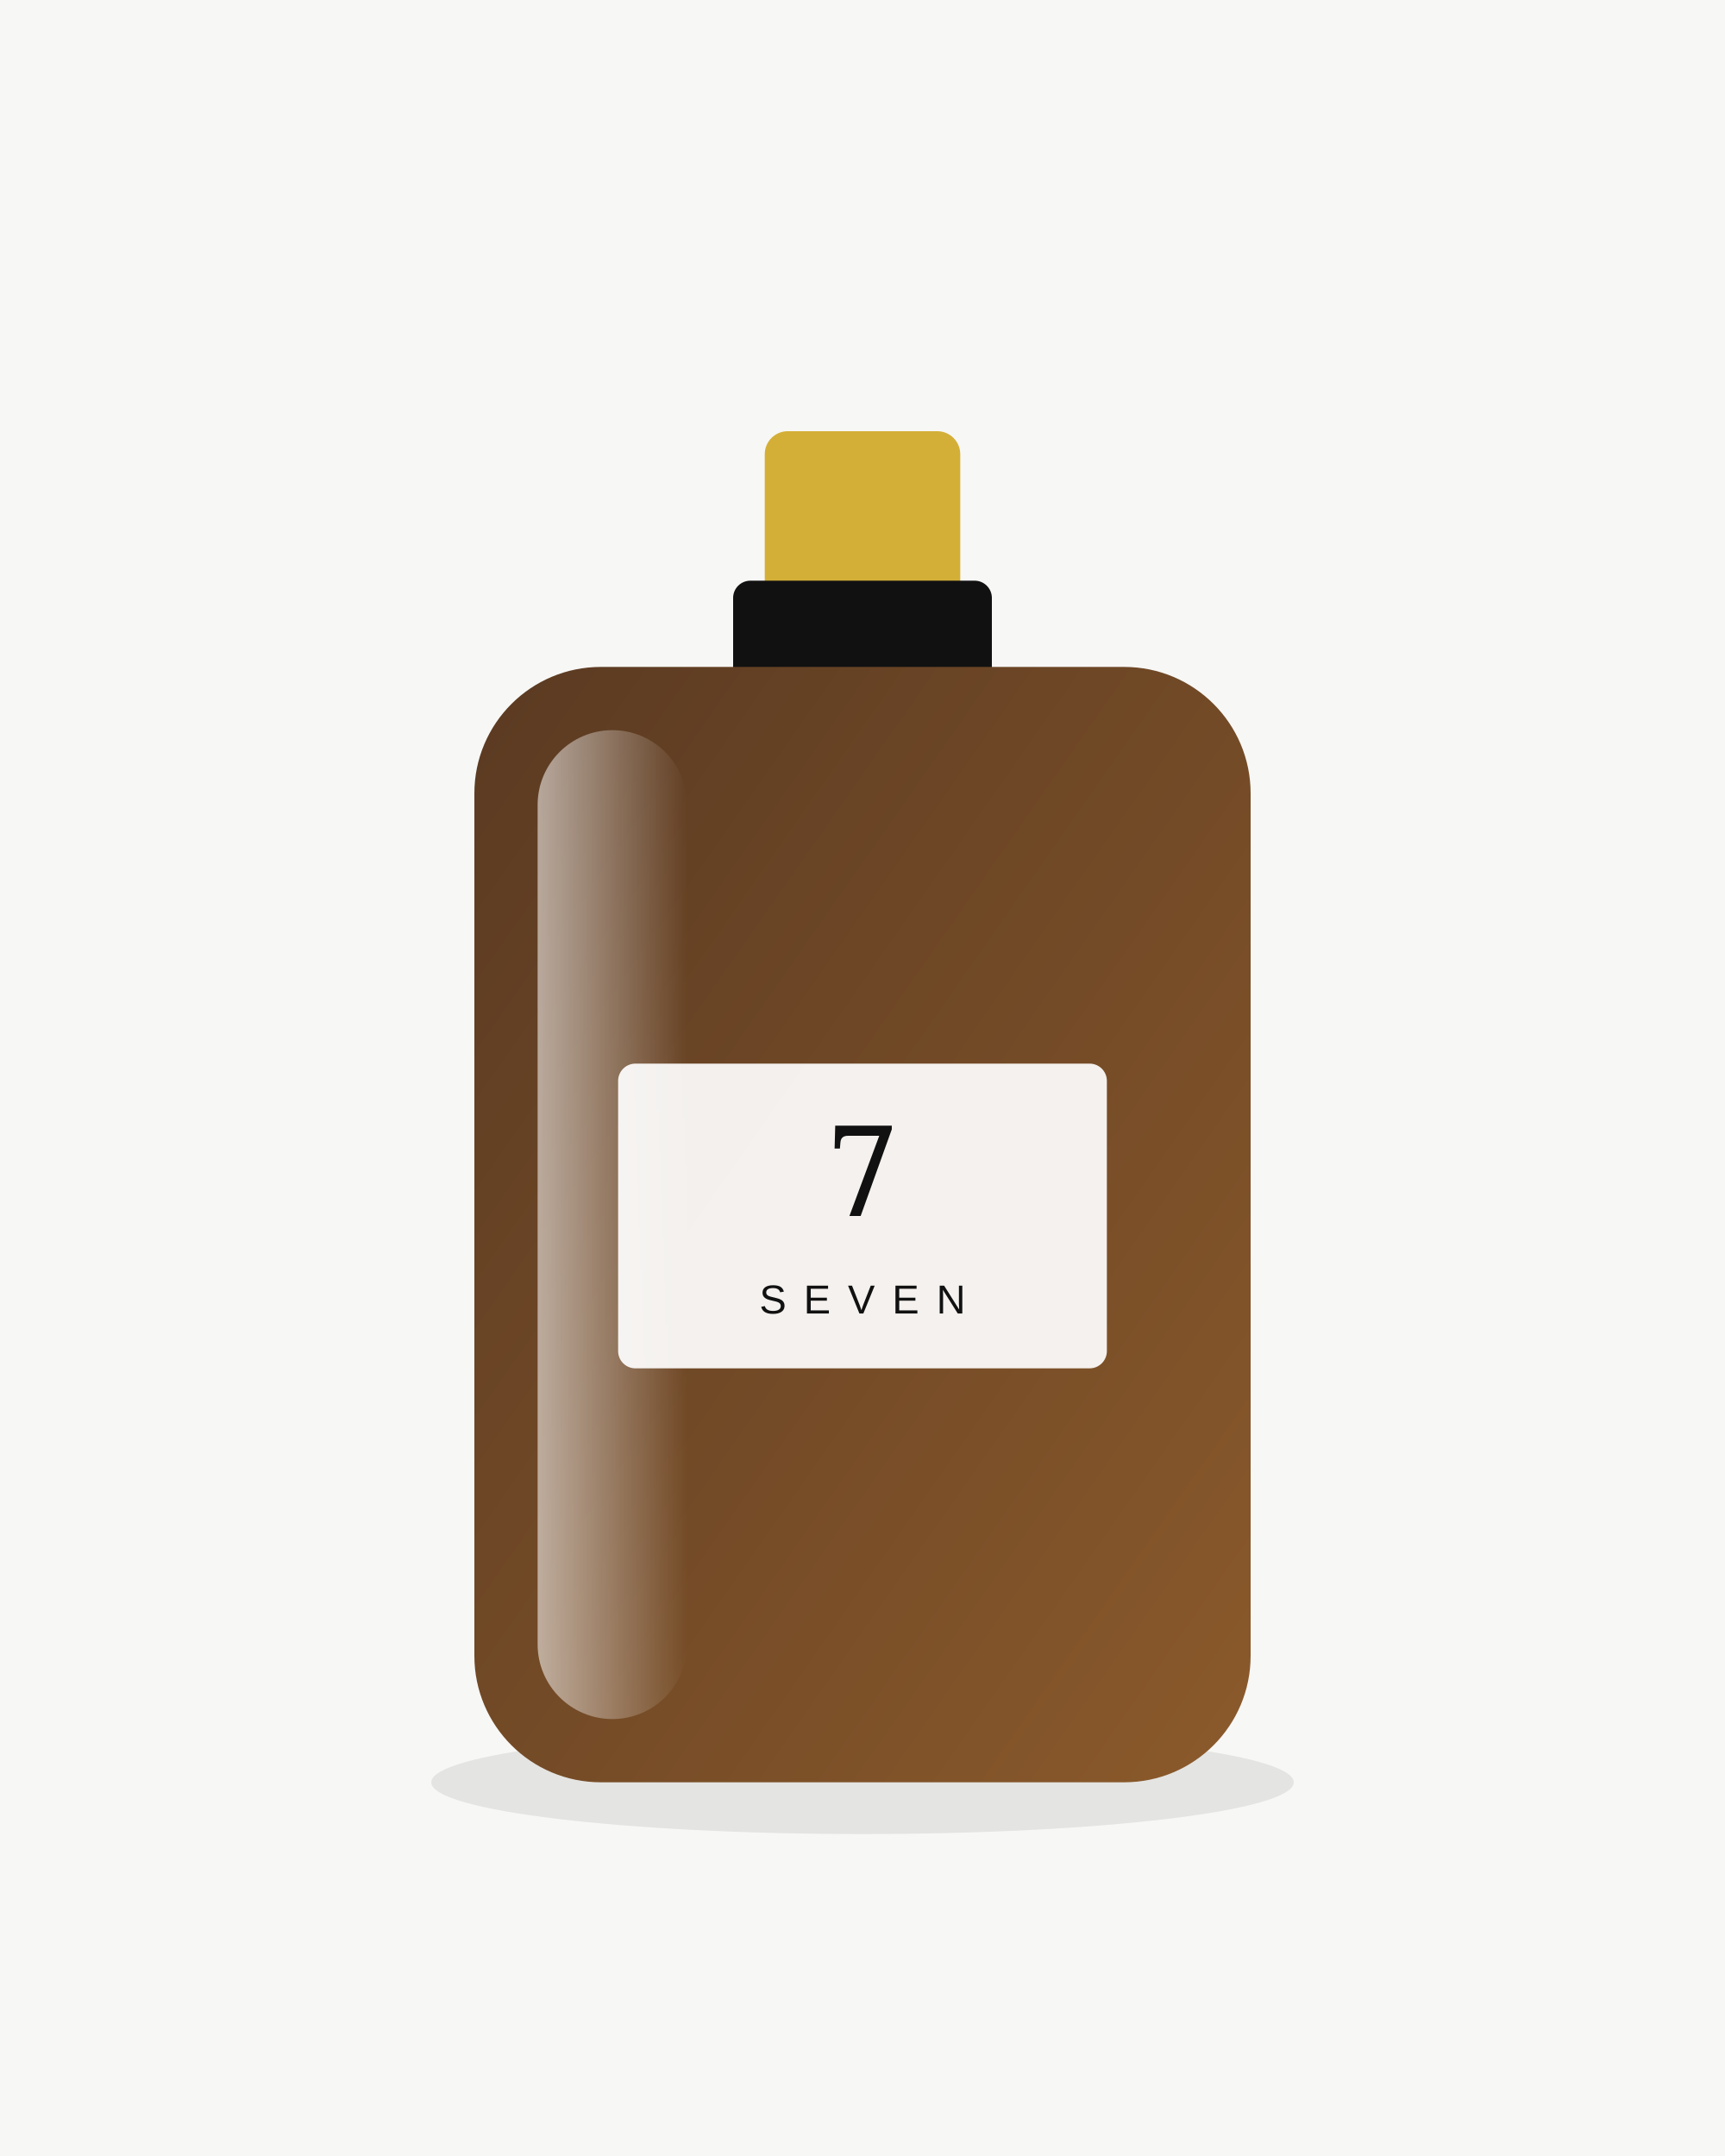
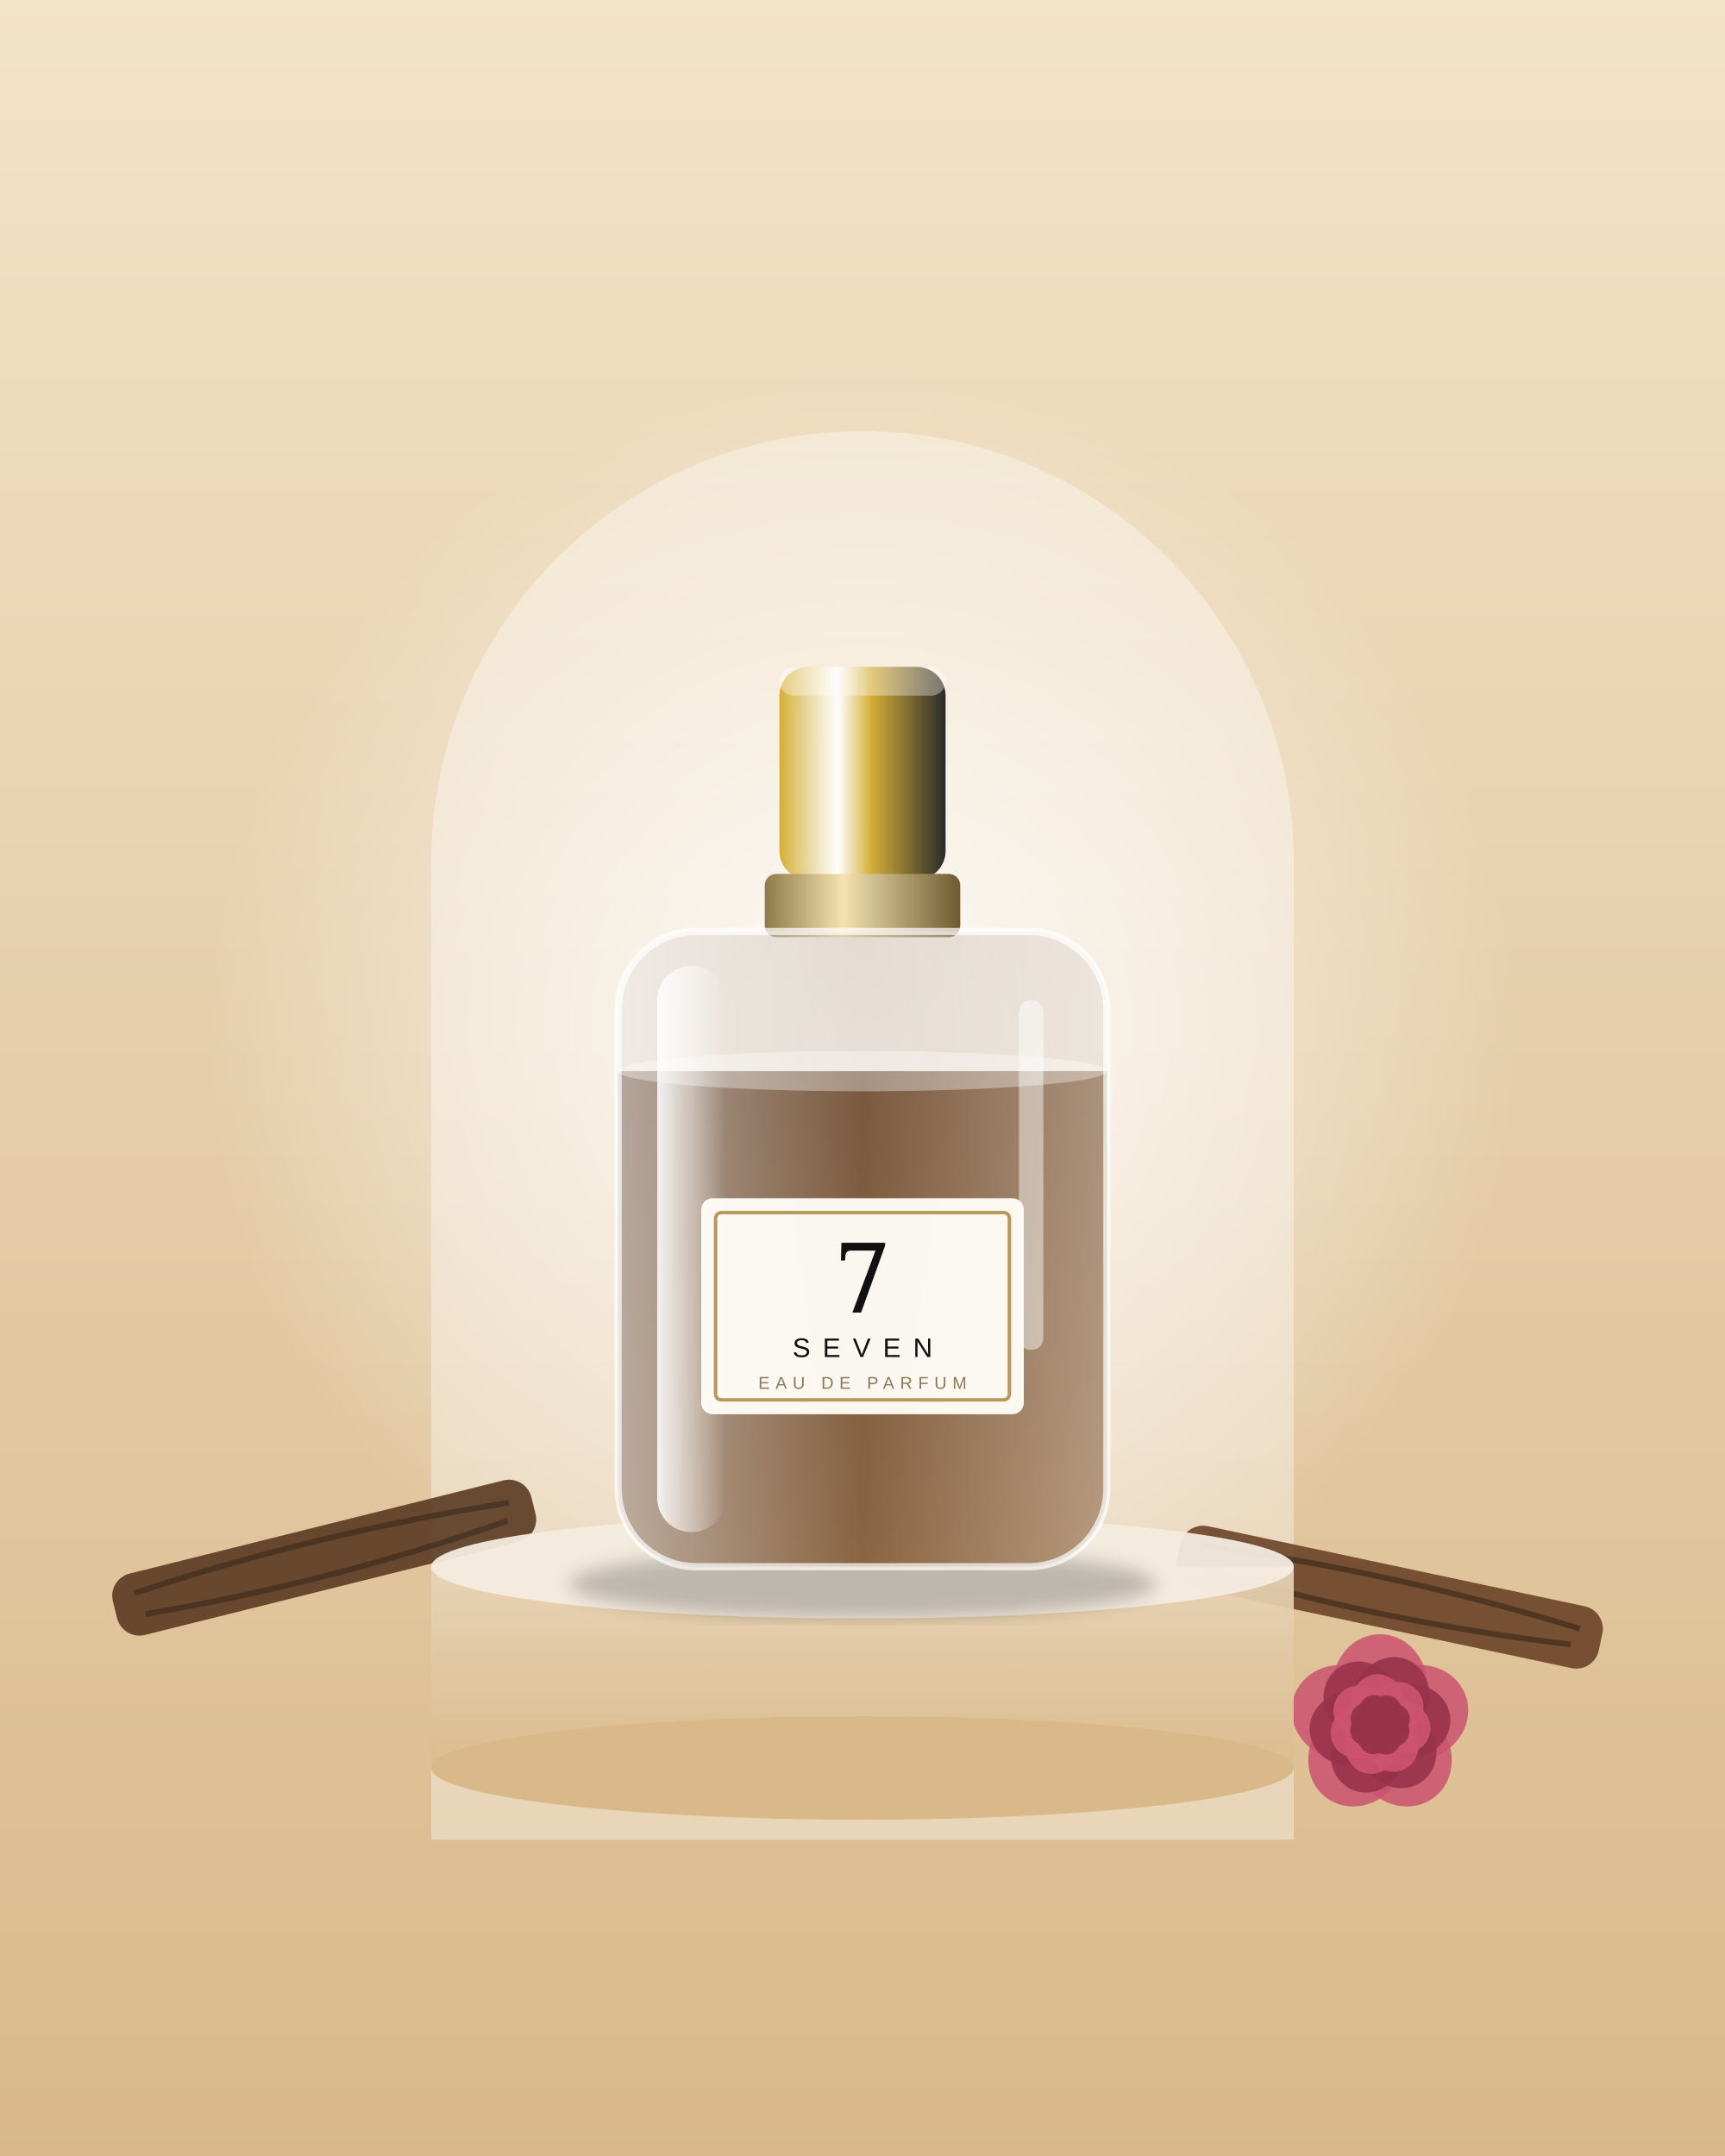
<svg xmlns="http://www.w3.org/2000/svg" viewBox="0 0 600 750">
  <defs>
-     <linearGradient id="g" x1="0" y1="0" x2="1" y2="1">
+     <linearGradient id="bg" x1="0" y1="0" x2="0" y2="1">
+       <stop offset="0" stop-color="#f3e3c9" />
+       <stop offset="1" stop-color="#d9b98a" />
+     </linearGradient>
+     <radialGradient id="glow" cx="50%" cy="50%" r="50%">
+       <stop offset="0" stop-color="#fff" stop-opacity="0.85" />
+       <stop offset="1" stop-color="#fff" stop-opacity="0" />
+     </radialGradient>
+     <linearGradient id="glass" x1="0" y1="0" x2="1" y2="0">
+       <stop offset="0" stop-color="#fff" stop-opacity="0.55" />
+       <stop offset="0.5" stop-color="#fff" stop-opacity="0.12" />
+       <stop offset="1" stop-color="#fff" stop-opacity="0.4" />
+     </linearGradient>
+     <linearGradient id="liquid" x1="0" y1="0" x2="1" y2="1">
      <stop offset="0" stop-color="#5a3a22" />
      <stop offset="1" stop-color="#8b5a2b" />
    </linearGradient>
+     <linearGradient id="cap" x1="0" y1="0" x2="1" y2="0">
+       <stop offset="0" stop-color="#d4af37" />
+       <stop offset="0.35" stop-color="#ffffff" stop-opacity="0.9" />
+       <stop offset="0.55" stop-color="#d4af37" />
+       <stop offset="1" stop-color="#2a2a2a" />
+     </linearGradient>
+     <linearGradient id="collar" x1="0" y1="0" x2="1" y2="0">
+       <stop offset="0" stop-color="#8f7a4a" />
+       <stop offset="0.4" stop-color="#f4e3b0" />
+       <stop offset="1" stop-color="#6e5a30" />
+     </linearGradient>
    <linearGradient id="shine" x1="0" y1="0" x2="1" y2="0">
-       <stop offset="0" stop-color="#fff" stop-opacity="0.55" />
+       <stop offset="0" stop-color="#fff" stop-opacity="0.85" />
      <stop offset="1" stop-color="#fff" stop-opacity="0" />
    </linearGradient>
+     <linearGradient id="fade" x1="0" y1="0" x2="0" y2="1">
+       <stop offset="0" stop-color="#fff" stop-opacity="0.35" />
+       <stop offset="1" stop-color="#fff" stop-opacity="0" />
+     </linearGradient>
+     <filter id="soft">
+       <feGaussianBlur stdDeviation="3" />
+     </filter>
+     <filter id="blur18">
+       <feGaussianBlur stdDeviation="18" />
+     </filter>
  </defs>
-   <rect width="600" height="750" fill="#f7f7f5" />
-   <ellipse cx="300" cy="620" rx="150" ry="18" fill="#000" opacity="0.08" />
-   <rect x="266" y="150" width="68" height="60" rx="8" fill="#d4af37" />
-   <rect x="255" y="202" width="90" height="36" rx="6" fill="#111" />
-   <rect x="165" y="232" width="270" height="388" rx="44" fill="url(#g)" />
-   <rect x="187" y="254" width="52" height="344" rx="26" fill="url(#shine)" />
-   <rect x="215" y="370" width="170" height="106" rx="6" fill="#fff" opacity="0.92" />
-   <text x="300" y="423" font-family="Georgia, serif" font-size="44" text-anchor="middle" fill="#111">7</text>
-   <text x="300" y="456.92" font-family="Arial, sans-serif" font-size="14.08" letter-spacing="6" text-anchor="middle" fill="#111">SEVEN</text>
+   <rect width="600" height="750" fill="url(#bg)" />
+   <path d="M 150 640 L 150 300 A 150 150 0 0 1 450 300 L 450 640 Z" fill="#fff" opacity="0.35" />
+   <circle cx="300" cy="360" r="230" fill="url(#glow)" />
+   <g opacity="0.9">
+     <g transform="translate(40 560) rotate(-14)">
+       <rect x="0" y="-11" width="150" height="22" rx="8" fill="#5a3a22" />
+       <path d="M8 -4 Q 75 -9 142 -3 M10 4 Q 75 9 140 3" stroke="#2e1d10" stroke-width="2" fill="none" opacity="0.7" />
+     </g>
+     <g transform="translate(410 540) rotate(12)">
+       <rect x="0" y="-11" width="150" height="22" rx="8" fill="#6b4428" />
+       <path d="M8 -4 Q 75 -9 142 -3 M10 4 Q 75 9 140 3" stroke="#2e1d10" stroke-width="2" fill="none" opacity="0.7" />
+     </g>
+     <g transform="translate(480 600)">
+       <ellipse cx="0" cy="-13.5" rx="16.5" ry="18" transform="rotate(0)" fill="#c9476b" opacity="0.85" />
+       <ellipse cx="0" cy="-13.5" rx="16.5" ry="18" transform="rotate(72)" fill="#c9476b" opacity="0.85" />
+       <ellipse cx="0" cy="-13.5" rx="16.5" ry="18" transform="rotate(144)" fill="#c9476b" opacity="0.85" />
+       <ellipse cx="0" cy="-13.5" rx="16.5" ry="18" transform="rotate(216)" fill="#c9476b" opacity="0.85" />
+       <ellipse cx="0" cy="-13.5" rx="16.5" ry="18" transform="rotate(288)" fill="#c9476b" opacity="0.85" />
+       <ellipse cx="0" cy="-10.53" rx="12.87" ry="14.04" transform="rotate(23)" fill="#8f2241" opacity="0.89" />
+       <ellipse cx="0" cy="-10.53" rx="12.87" ry="14.04" transform="rotate(83)" fill="#8f2241" opacity="0.89" />
+       <ellipse cx="0" cy="-10.53" rx="12.87" ry="14.04" transform="rotate(143)" fill="#8f2241" opacity="0.89" />
+       <ellipse cx="0" cy="-10.53" rx="12.87" ry="14.04" transform="rotate(203)" fill="#8f2241" opacity="0.89" />
+       <ellipse cx="0" cy="-10.53" rx="12.87" ry="14.04" transform="rotate(263)" fill="#8f2241" opacity="0.89" />
+       <ellipse cx="0" cy="-10.53" rx="12.87" ry="14.04" transform="rotate(323)" fill="#8f2241" opacity="0.89" />
+       <ellipse cx="0" cy="-7.56" rx="9.24" ry="10.08" transform="rotate(46)" fill="#c9476b" opacity="0.93" />
+       <ellipse cx="0" cy="-7.56" rx="9.24" ry="10.08" transform="rotate(97.42857)" fill="#c9476b" opacity="0.93" />
+       <ellipse cx="0" cy="-7.56" rx="9.24" ry="10.08" transform="rotate(148.8571)" fill="#c9476b" opacity="0.93" />
+       <ellipse cx="0" cy="-7.56" rx="9.24" ry="10.08" transform="rotate(200.2857)" fill="#c9476b" opacity="0.93" />
+       <ellipse cx="0" cy="-7.56" rx="9.24" ry="10.08" transform="rotate(251.7143)" fill="#c9476b" opacity="0.93" />
+       <ellipse cx="0" cy="-7.56" rx="9.24" ry="10.08" transform="rotate(303.1429)" fill="#c9476b" opacity="0.93" />
+       <ellipse cx="0" cy="-7.56" rx="9.24" ry="10.08" transform="rotate(354.5714)" fill="#c9476b" opacity="0.93" />
+       <ellipse cx="0" cy="-4.59" rx="5.61" ry="6.12" transform="rotate(69)" fill="#8f2241" opacity="0.97" />
+       <ellipse cx="0" cy="-4.59" rx="5.61" ry="6.12" transform="rotate(114)" fill="#8f2241" opacity="0.97" />
+       <ellipse cx="0" cy="-4.59" rx="5.61" ry="6.12" transform="rotate(159)" fill="#8f2241" opacity="0.97" />
+       <ellipse cx="0" cy="-4.59" rx="5.61" ry="6.12" transform="rotate(204)" fill="#8f2241" opacity="0.97" />
+       <ellipse cx="0" cy="-4.59" rx="5.61" ry="6.12" transform="rotate(249)" fill="#8f2241" opacity="0.97" />
+       <ellipse cx="0" cy="-4.59" rx="5.61" ry="6.12" transform="rotate(294)" fill="#8f2241" opacity="0.97" />
+       <ellipse cx="0" cy="-4.59" rx="5.61" ry="6.12" transform="rotate(339)" fill="#8f2241" opacity="0.97" />
+       <ellipse cx="0" cy="-4.59" rx="5.61" ry="6.12" transform="rotate(384)" fill="#8f2241" opacity="0.97" />
+       <circle r="5.4" fill="#8f2241" />
+     </g>
+   </g>
+   <rect x="150" y="545" width="300" height="70" fill="#d9b98a" opacity="0.9" />
+   <rect x="150" y="545" width="300" height="70" fill="url(#fade)" />
+   <ellipse cx="300" cy="615" rx="150" ry="18" fill="#d9b98a" />
+   <ellipse cx="300" cy="545" rx="150" ry="18" fill="#fff" opacity="0.92" />
+   <ellipse cx="300" cy="545" rx="150" ry="18" fill="#d9b98a" opacity="0.25" />
+   <ellipse cx="300" cy="551" rx="102" ry="12" fill="#000" opacity="0.22" filter="url(#soft)" />
+   <rect x="271.1" y="232" width="57.8" height="74" rx="10" fill="url(#cap)" />
+   <rect x="271.1" y="232" width="57.8" height="10" rx="5" fill="#fff" opacity="0.35" />
+   <rect x="266" y="304" width="68" height="22" rx="4" fill="url(#collar)" />
+   <rect x="215" y="324" width="170" height="221" rx="27.2" fill="url(#liquid)" opacity="0.18" />
+   <clipPath id="body">
+     <rect x="215" y="324" width="170" height="221" rx="27.2" />
+   </clipPath>
+   <g clip-path="url(#body)">
+     <rect x="215" y="372.62" width="170" height="221" fill="url(#liquid)" />
+     <ellipse cx="300" cy="372.62" rx="85" ry="7" fill="#fff" opacity="0.35" />
+     <rect x="215" y="324" width="170" height="221" fill="url(#glass)" />
+     <rect x="228.6" y="336" width="23.8" height="197" rx="11.9" fill="url(#shine)" />
+     <rect x="354.4" y="348" width="8.5" height="121.55" rx="4" fill="#fff" opacity="0.45" />
+   </g>
+   <rect x="215" y="324" width="170" height="221" rx="27.2" fill="none" stroke="#fff" stroke-opacity="0.7" stroke-width="2.5" />
+   <rect x="243.9" y="416.82" width="112.2" height="75.14" rx="4" fill="#fffdf8" opacity="0.96" />
+   <rect x="248.9" y="421.82" width="102.2" height="65.14" rx="2" fill="none" stroke="#b8975a" stroke-width="1.2" />
+   <text x="300" y="456.6" font-family="Georgia, serif" font-size="34" text-anchor="middle" fill="#111">7</text>
+   <text x="300" y="472.07" font-family="Arial, sans-serif" font-size="9.35" letter-spacing="4.25" text-anchor="middle" fill="#111">SEVEN</text>
+   <text x="300" y="483.12" font-family="Arial, sans-serif" font-size="5.95" letter-spacing="2" text-anchor="middle" fill="#8a7a5a">EAU DE PARFUM</text>
</svg>
